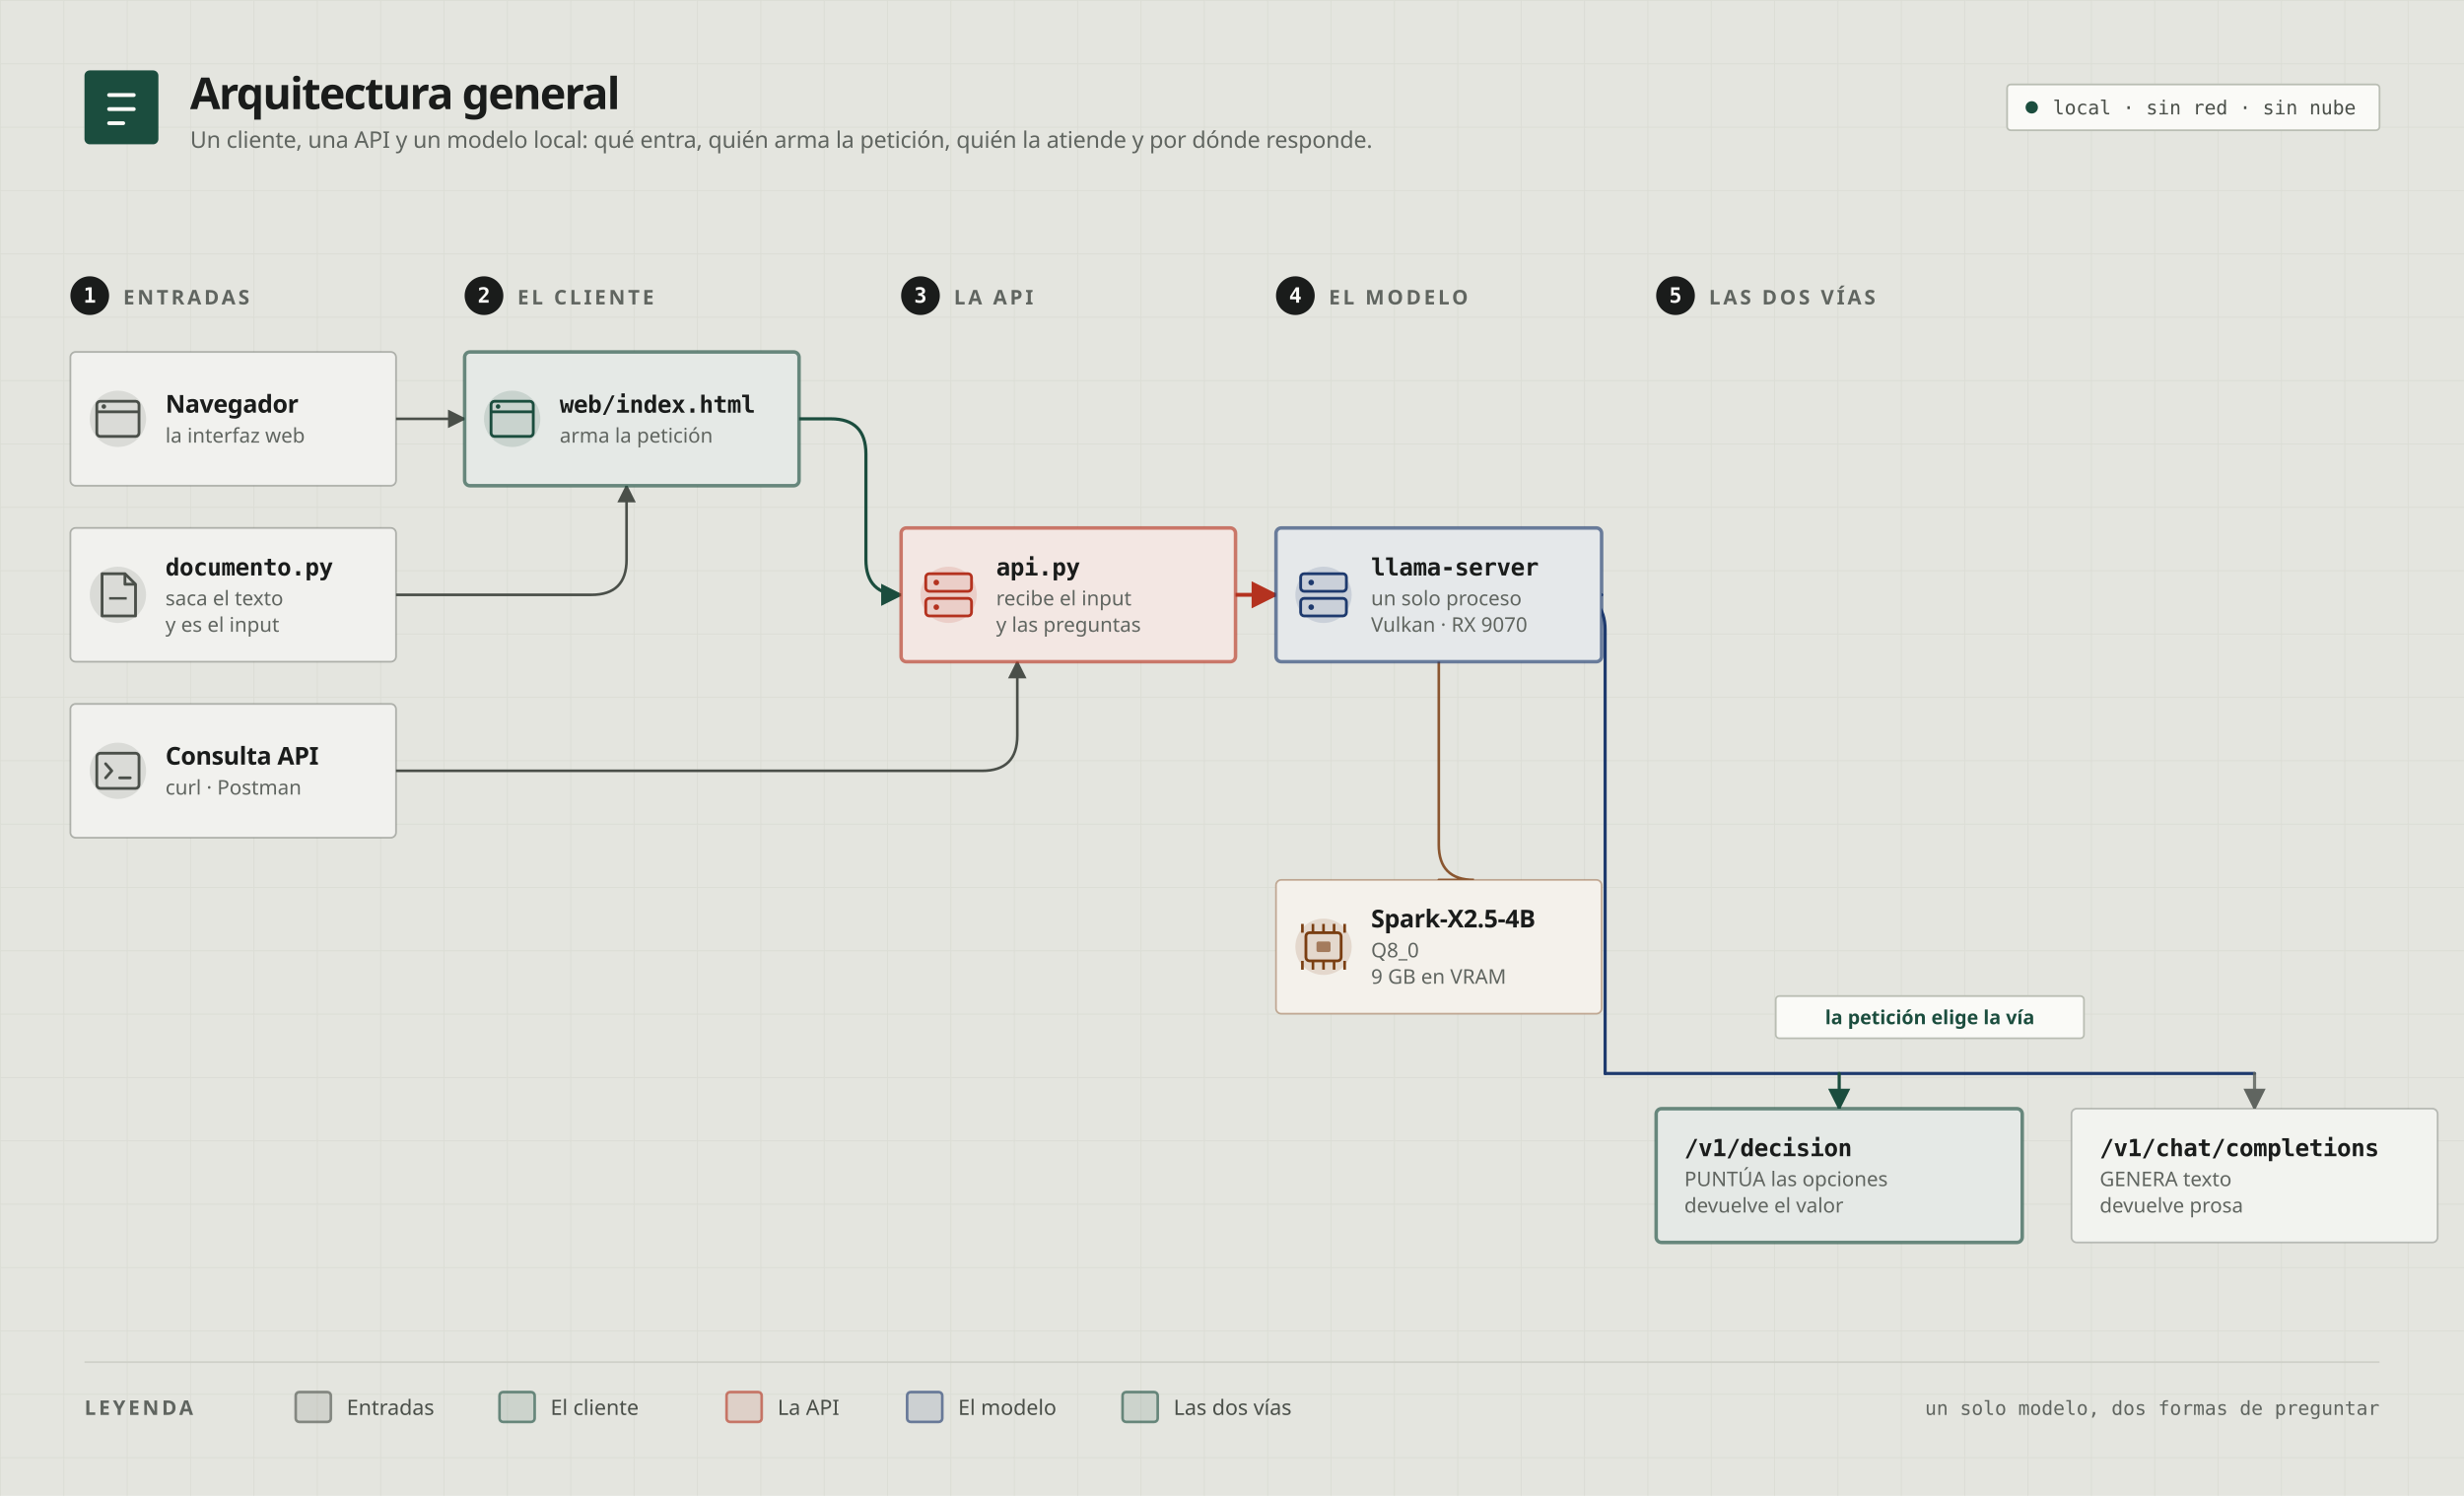
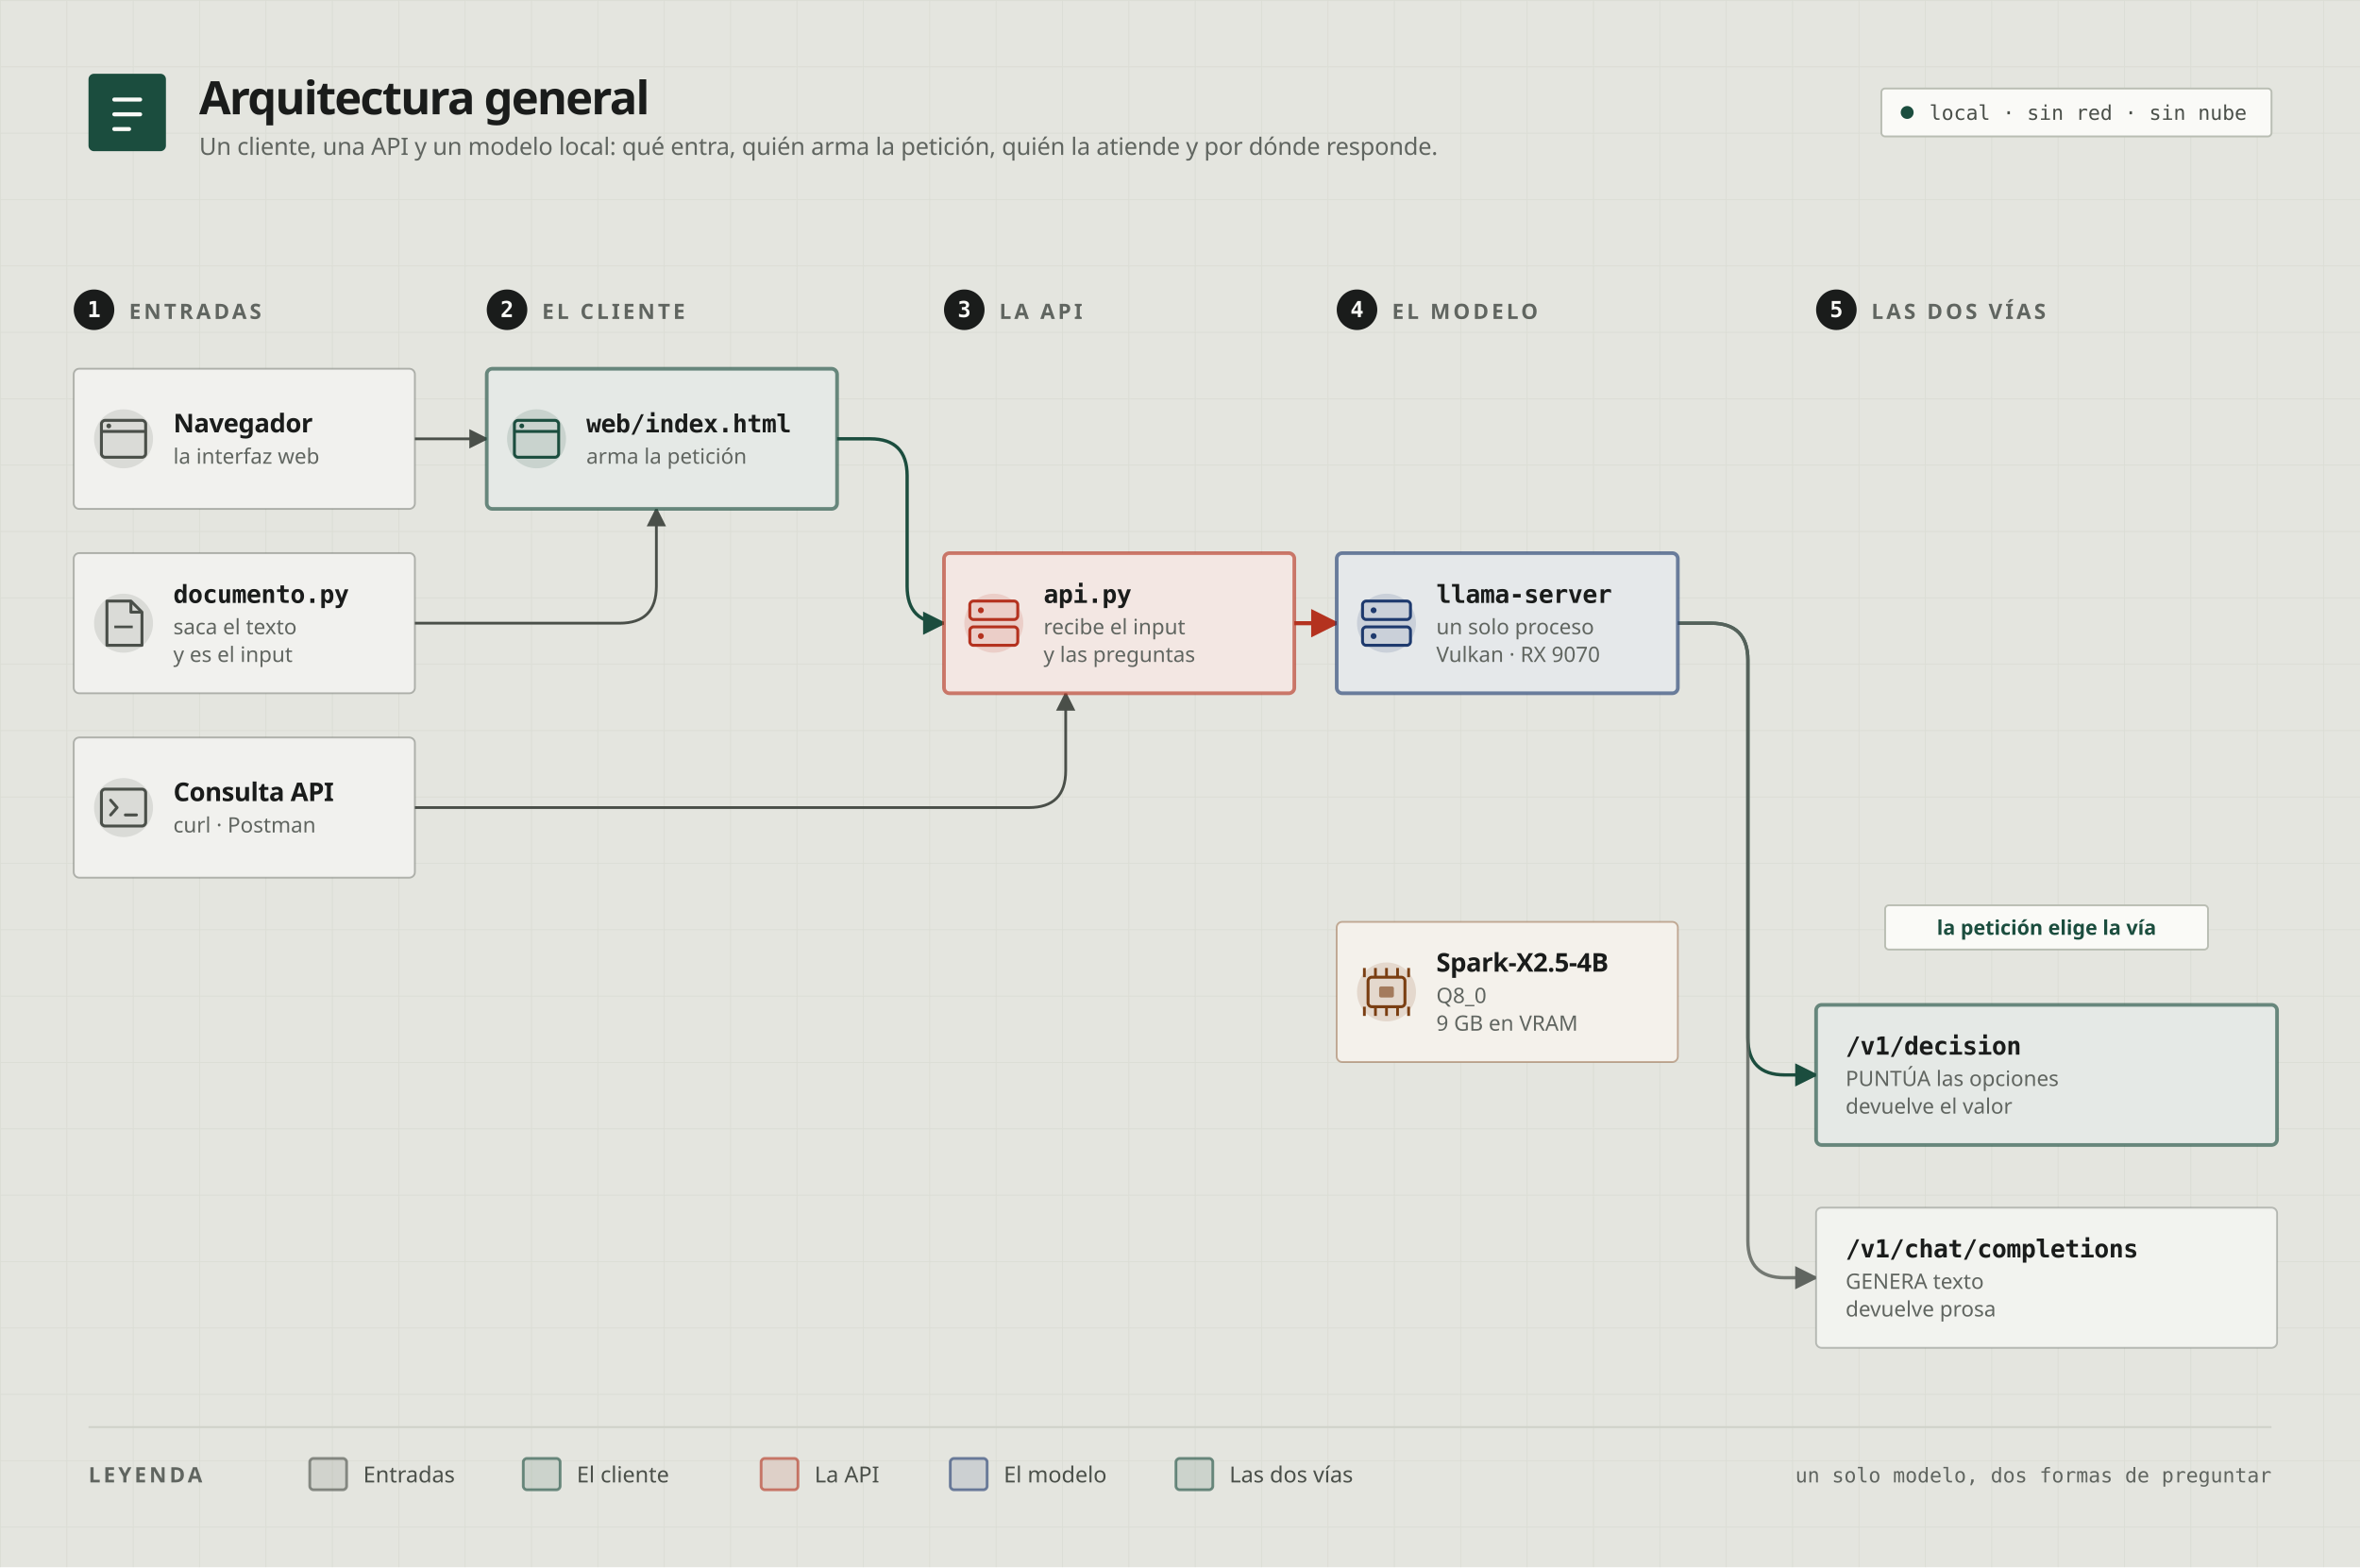
- <svg xmlns="http://www.w3.org/2000/svg" viewBox="0 0 1400 850" width="1400" height="850">
-   <rect x="0" y="0" width="1400" height="850" fill="#FAFAF7" />
+ <svg xmlns="http://www.w3.org/2000/svg" viewBox="0 0 1280 850" width="1280" height="850">
+   <rect x="0" y="0" width="1280" height="850" fill="#FAFAF7" />
  <defs>
    <pattern id="reticula" width="36" height="36" patternUnits="userSpaceOnUse">
      <path d="M0 0v36M0 0h36" stroke="#CFD1C9" stroke-opacity="0.42" stroke-width="1" />
    </pattern>
    <marker id="punta-1B4D3E" viewBox="0 0 10 10" refX="9" refY="5" markerWidth="7" markerHeight="7" orient="auto-start-reverse">
      <path d="M 0 0 L 10 5 L 0 10 z" fill="#1B4D3E" />
    </marker>
    <marker id="punta-606560" viewBox="0 0 10 10" refX="9" refY="5" markerWidth="7" markerHeight="7" orient="auto-start-reverse">
      <path d="M 0 0 L 10 5 L 0 10 z" fill="#606560" />
    </marker>
    <marker id="punta-4A4F49" viewBox="0 0 10 10" refX="9" refY="5" markerWidth="7" markerHeight="7" orient="auto-start-reverse">
      <path d="M 0 0 L 10 5 L 0 10 z" fill="#4A4F49" />
    </marker>
    <marker id="punta-B4321F" viewBox="0 0 10 10" refX="9" refY="5" markerWidth="7" markerHeight="7" orient="auto-start-reverse">
      <path d="M 0 0 L 10 5 L 0 10 z" fill="#B4321F" />
    </marker>
    <marker id="punta-1E3A6E" viewBox="0 0 10 10" refX="9" refY="5" markerWidth="7" markerHeight="7" orient="auto-start-reverse">
      <path d="M 0 0 L 10 5 L 0 10 z" fill="#1E3A6E" />
    </marker>
    <marker id="punta-7A3E12" viewBox="0 0 10 10" refX="9" refY="5" markerWidth="7" markerHeight="7" orient="auto-start-reverse">
      <path d="M 0 0 L 10 5 L 0 10 z" fill="#7A3E12" />
    </marker>
    <marker id="punta-1A1C1B" viewBox="0 0 10 10" refX="9" refY="5" markerWidth="7" markerHeight="7" orient="auto-start-reverse">
      <path d="M 0 0 L 10 5 L 0 10 z" fill="#1A1C1B" />
    </marker>
  </defs>
-   <rect width="1400" height="850" fill="#E4E5DF" />
-   <rect width="1400" height="850" fill="url(#reticula)" />
+   <rect width="1280" height="850" fill="#E4E5DF" />
+   <rect width="1280" height="850" fill="url(#reticula)" />
  <rect x="48" y="40" width="42" height="42" rx="3" fill="#1B4D3E" />
  <path d="M 62 54 h 14 M 62 62 h 14 M 62 70 h 8" stroke="#FAFAF7" stroke-width="2.2" stroke-linecap="round" />
  <text x="108" y="62" font-family="Bahnschrift, Segoe UI Variable, Segoe UI, system-ui, sans-serif" font-size="25" font-weight="600" letter-spacing="-0.9" fill="#1A1C1B">Arquitectura general</text>
  <text x="108" y="84" font-family="Bahnschrift, Segoe UI Variable, Segoe UI, system-ui, sans-serif" font-size="13" letter-spacing="-0.1" fill="#606560">Un cliente, una API y un modelo local: qué entra, quién arma la petición, quién la atiende y por dónde responde.</text>
-   <rect x="1140.4" y="48" width="211.6" height="26" rx="2" fill="#FAFAF7" stroke="#B9BDB3" stroke-width="1" />
-   <circle cx="1154.4" cy="61" r="3.5" fill="#1B4D3E" />
-   <text x="1166.4" y="65" font-family="Consolas, ui-monospace, SFMono-Regular, Menlo, monospace" font-size="11" fill="#4A4F49">local · sin red · sin nube</text>
+   <rect x="1020.4" y="48" width="211.6" height="26" rx="2" fill="#FAFAF7" stroke="#B9BDB3" stroke-width="1" />
+   <circle cx="1034.4" cy="61" r="3.5" fill="#1B4D3E" />
+   <text x="1046.4" y="65" font-family="Consolas, ui-monospace, SFMono-Regular, Menlo, monospace" font-size="11" fill="#4A4F49">local · sin red · sin nube</text>
  <circle cx="51" cy="168" r="11" fill="#1A1C1B" />
  <text x="51" y="172" text-anchor="middle" font-family="Consolas, ui-monospace, SFMono-Regular, Menlo, monospace" font-size="12" font-weight="600" fill="#FAFAF7">1</text>
  <text x="70" y="173" font-family="Bahnschrift, Segoe UI Variable, Segoe UI, system-ui, sans-serif" font-size="11.5" font-weight="600" letter-spacing="1.6" fill="#606560">ENTRADAS</text>
  <circle cx="275" cy="168" r="11" fill="#1A1C1B" />
  <text x="275" y="172" text-anchor="middle" font-family="Consolas, ui-monospace, SFMono-Regular, Menlo, monospace" font-size="12" font-weight="600" fill="#FAFAF7">2</text>
  <text x="294" y="173" font-family="Bahnschrift, Segoe UI Variable, Segoe UI, system-ui, sans-serif" font-size="11.5" font-weight="600" letter-spacing="1.6" fill="#606560">EL CLIENTE</text>
  <circle cx="523" cy="168" r="11" fill="#1A1C1B" />
  <text x="523" y="172" text-anchor="middle" font-family="Consolas, ui-monospace, SFMono-Regular, Menlo, monospace" font-size="12" font-weight="600" fill="#FAFAF7">3</text>
  <text x="542" y="173" font-family="Bahnschrift, Segoe UI Variable, Segoe UI, system-ui, sans-serif" font-size="11.5" font-weight="600" letter-spacing="1.6" fill="#606560">LA API</text>
  <circle cx="736" cy="168" r="11" fill="#1A1C1B" />
  <text x="736" y="172" text-anchor="middle" font-family="Consolas, ui-monospace, SFMono-Regular, Menlo, monospace" font-size="12" font-weight="600" fill="#FAFAF7">4</text>
  <text x="755" y="173" font-family="Bahnschrift, Segoe UI Variable, Segoe UI, system-ui, sans-serif" font-size="11.5" font-weight="600" letter-spacing="1.6" fill="#606560">EL MODELO</text>
-   <circle cx="952" cy="168" r="11" fill="#1A1C1B" />
-   <text x="952" y="172" text-anchor="middle" font-family="Consolas, ui-monospace, SFMono-Regular, Menlo, monospace" font-size="12" font-weight="600" fill="#FAFAF7">5</text>
-   <text x="971" y="173" font-family="Bahnschrift, Segoe UI Variable, Segoe UI, system-ui, sans-serif" font-size="11.5" font-weight="600" letter-spacing="1.6" fill="#606560">LAS DOS VÍAS</text>
+   <circle cx="996" cy="168" r="11" fill="#1A1C1B" />
+   <text x="996" y="172" text-anchor="middle" font-family="Consolas, ui-monospace, SFMono-Regular, Menlo, monospace" font-size="12" font-weight="600" fill="#FAFAF7">5</text>
+   <text x="1015" y="173" font-family="Bahnschrift, Segoe UI Variable, Segoe UI, system-ui, sans-serif" font-size="11.5" font-weight="600" letter-spacing="1.6" fill="#606560">LAS DOS VÍAS</text>
  <line x1="225" y1="238.0" x2="264" y2="238.0" stroke="#4A4F49" stroke-opacity="1.0" stroke-width="1.5" stroke-linecap="round" marker-end="url(#punta-4A4F49)" />
  <path d="M 225 338.0 L 336 338.0 Q 356 338.0 356 318.0 L 356 276" fill="none" stroke="#4A4F49" stroke-opacity="1.0" stroke-width="1.5" stroke-linecap="round" marker-end="url(#punta-4A4F49)" />
  <path d="M 225 438.0 L 558 438.0 Q 578 438.0 578 418.0 L 578 376" fill="none" stroke="#4A4F49" stroke-opacity="1.0" stroke-width="1.5" stroke-linecap="round" marker-end="url(#punta-4A4F49)" />
  <path d="M 454 238.0 L 472 238.0 Q 492 238.0 492 258.0 L 492 318.0 Q 492 338.0 512 338.0 L 512 338.0" fill="none" stroke="#1B4D3E" stroke-opacity="1.0" stroke-width="1.8" stroke-linecap="round" marker-end="url(#punta-1B4D3E)" />
  <line x1="702" y1="338.0" x2="725" y2="338.0" stroke="#B4321F" stroke-opacity="1.0" stroke-width="2.2" stroke-linecap="round" marker-end="url(#punta-B4321F)" />
-   <path d="M 817.5 500 L 837.5 500 Q 817.5 500 817.5 480 L 817.5 376" fill="none" stroke="#7A3E12" stroke-opacity="0.85" stroke-width="1.5" stroke-linecap="round" />
-   <path d="M 910 338.0 L 892 338.0 Q 912 338.0 912 358.0 L 912 610" fill="none" stroke="#1E3A6E" stroke-opacity="1.0" stroke-width="1.8" stroke-linecap="round" />
-   <line x1="912" y1="610" x2="1281.0" y2="610" stroke="#1E3A6E" stroke-width="1.8" stroke-linecap="round" />
-   <line x1="1045.0" y1="610" x2="1045.0" y2="630" stroke="#1B4D3E" stroke-opacity="1.0" stroke-width="1.8" stroke-linecap="round" marker-end="url(#punta-1B4D3E)" />
-   <line x1="1281.0" y1="610" x2="1281.0" y2="630" stroke="#606560" stroke-opacity="0.85" stroke-width="1.8" stroke-linecap="round" marker-end="url(#punta-606560)" />
+   <path d="M 910 338.0 L 928 338.0 Q 948 338.0 948 358.0 L 948 563.0 Q 948 583.0 968 583.0 L 985 583.0" fill="none" stroke="#1B4D3E" stroke-opacity="1.0" stroke-width="1.8" stroke-linecap="round" marker-end="url(#punta-1B4D3E)" />
+   <path d="M 910 338.0 L 928 338.0 Q 948 338.0 948 358.0 L 948 673.0 Q 948 693.0 968 693.0 L 985 693.0" fill="none" stroke="#606560" stroke-opacity="0.85" stroke-width="1.8" stroke-linecap="round" marker-end="url(#punta-606560)" />
  <rect x="40" y="200" width="185" height="76" rx="3" fill="#FAFAF7" stroke="#4A4F49" stroke-opacity="0.38" stroke-width="1" />
  <rect x="40" y="200" width="185" height="76" rx="3" fill="#4A4F49" fill-opacity="0.05" />
  <circle cx="67" cy="238.0" r="16" fill="#4A4F49" fill-opacity="0.14" />
  <rect x="55" y="228.0" width="24" height="20" rx="2" fill="none" stroke="#4A4F49" stroke-width="1.6" />
  <line x1="55" y1="234.0" x2="79" y2="234.0" stroke="#4A4F49" stroke-width="1.6" />
  <circle cx="59" cy="231.0" r="1.3" fill="#4A4F49" />
  <text x="94" y="234.5" font-family="Bahnschrift, Segoe UI Variable, Segoe UI, system-ui, sans-serif" font-size="14" font-weight="600" letter-spacing="-0.2" fill="#1A1C1B">Navegador</text>
  <text x="94" y="251.5" font-family="Bahnschrift, Segoe UI Variable, Segoe UI, system-ui, sans-serif" font-size="11.5" fill="#606560">la interfaz web</text>
  <rect x="40" y="300" width="185" height="76" rx="3" fill="#FAFAF7" stroke="#4A4F49" stroke-opacity="0.38" stroke-width="1" />
  <rect x="40" y="300" width="185" height="76" rx="3" fill="#4A4F49" fill-opacity="0.05" />
  <circle cx="67" cy="338.0" r="16" fill="#4A4F49" fill-opacity="0.14" />
  <path d="M 58 326.0 h 13 l 6 6 v 18 h -19 z" fill="none" stroke="#4A4F49" stroke-width="1.6" stroke-linejoin="round" />
  <path d="M 71 326.0 v 6 h 6" fill="none" stroke="#4A4F49" stroke-width="1.6" stroke-linejoin="round" />
  <line x1="62" y1="340.0" x2="72" y2="340.0" stroke="#4A4F49" stroke-width="1.4" />
  <text x="94" y="327.0" font-family="Consolas, ui-monospace, SFMono-Regular, Menlo, monospace" font-size="13.5" font-weight="600" letter-spacing="-0.2" fill="#1A1C1B">documento.py</text>
  <text x="94" y="344.0" font-family="Bahnschrift, Segoe UI Variable, Segoe UI, system-ui, sans-serif" font-size="11.5" fill="#606560">saca el texto</text>
  <text x="94" y="359.0" font-family="Bahnschrift, Segoe UI Variable, Segoe UI, system-ui, sans-serif" font-size="11.5" fill="#606560">y es el input</text>
  <rect x="40" y="400" width="185" height="76" rx="3" fill="#FAFAF7" stroke="#4A4F49" stroke-opacity="0.38" stroke-width="1" />
  <rect x="40" y="400" width="185" height="76" rx="3" fill="#4A4F49" fill-opacity="0.05" />
  <circle cx="67" cy="438.0" r="16" fill="#4A4F49" fill-opacity="0.14" />
  <rect x="55" y="428.0" width="24" height="20" rx="2" fill="none" stroke="#4A4F49" stroke-width="1.6" />
  <path d="M 60 434.0 l 3.5 4 l -3.5 4" fill="none" stroke="#4A4F49" stroke-width="1.6" stroke-linecap="round" stroke-linejoin="round" />
  <line x1="68" y1="442.0" x2="74" y2="442.0" stroke="#4A4F49" stroke-width="1.6" stroke-linecap="round" />
  <text x="94" y="434.5" font-family="Bahnschrift, Segoe UI Variable, Segoe UI, system-ui, sans-serif" font-size="14" font-weight="600" letter-spacing="-0.2" fill="#1A1C1B">Consulta API</text>
  <text x="94" y="451.5" font-family="Bahnschrift, Segoe UI Variable, Segoe UI, system-ui, sans-serif" font-size="11.5" fill="#606560">curl · Postman</text>
  <rect x="264" y="200" width="190" height="76" rx="3" fill="#FAFAF7" stroke="#1B4D3E" stroke-opacity="0.62" stroke-width="2" />
  <rect x="264" y="200" width="190" height="76" rx="3" fill="#1B4D3E" fill-opacity="0.09" />
  <circle cx="291" cy="238.0" r="16" fill="#1B4D3E" fill-opacity="0.14" />
  <rect x="279" y="228.0" width="24" height="20" rx="2" fill="none" stroke="#1B4D3E" stroke-width="1.6" />
  <line x1="279" y1="234.0" x2="303" y2="234.0" stroke="#1B4D3E" stroke-width="1.6" />
  <circle cx="283" cy="231.0" r="1.3" fill="#1B4D3E" />
  <text x="318" y="234.5" font-family="Consolas, ui-monospace, SFMono-Regular, Menlo, monospace" font-size="13.5" font-weight="600" letter-spacing="-0.2" fill="#1A1C1B">web/index.html</text>
  <text x="318" y="251.5" font-family="Bahnschrift, Segoe UI Variable, Segoe UI, system-ui, sans-serif" font-size="11.5" fill="#606560">arma la petición</text>
  <rect x="512" y="300" width="190" height="76" rx="3" fill="#FAFAF7" stroke="#B4321F" stroke-opacity="0.62" stroke-width="2" />
  <rect x="512" y="300" width="190" height="76" rx="3" fill="#B4321F" fill-opacity="0.09" />
  <circle cx="539" cy="338.0" r="16" fill="#B4321F" fill-opacity="0.14" />
  <rect x="526" y="326.0" width="26" height="10" rx="2" fill="none" stroke="#B4321F" stroke-width="1.6" />
  <rect x="526" y="340.0" width="26" height="10" rx="2" fill="none" stroke="#B4321F" stroke-width="1.6" />
  <circle cx="532" cy="331.0" r="1.6" fill="#B4321F" />
  <circle cx="532" cy="345.0" r="1.6" fill="#B4321F" />
  <text x="566" y="327.0" font-family="Consolas, ui-monospace, SFMono-Regular, Menlo, monospace" font-size="13.5" font-weight="600" letter-spacing="-0.2" fill="#1A1C1B">api.py</text>
  <text x="566" y="344.0" font-family="Bahnschrift, Segoe UI Variable, Segoe UI, system-ui, sans-serif" font-size="11.5" fill="#606560">recibe el input</text>
  <text x="566" y="359.0" font-family="Bahnschrift, Segoe UI Variable, Segoe UI, system-ui, sans-serif" font-size="11.5" fill="#606560">y las preguntas</text>
  <rect x="725" y="300" width="185" height="76" rx="3" fill="#FAFAF7" stroke="#1E3A6E" stroke-opacity="0.62" stroke-width="2" />
  <rect x="725" y="300" width="185" height="76" rx="3" fill="#1E3A6E" fill-opacity="0.09" />
  <circle cx="752" cy="338.0" r="16" fill="#1E3A6E" fill-opacity="0.14" />
  <rect x="739" y="326.0" width="26" height="10" rx="2" fill="none" stroke="#1E3A6E" stroke-width="1.6" />
  <rect x="739" y="340.0" width="26" height="10" rx="2" fill="none" stroke="#1E3A6E" stroke-width="1.6" />
  <circle cx="745" cy="331.0" r="1.6" fill="#1E3A6E" />
  <circle cx="745" cy="345.0" r="1.6" fill="#1E3A6E" />
  <text x="779" y="327.0" font-family="Consolas, ui-monospace, SFMono-Regular, Menlo, monospace" font-size="13.5" font-weight="600" letter-spacing="-0.2" fill="#1A1C1B">llama-server</text>
  <text x="779" y="344.0" font-family="Bahnschrift, Segoe UI Variable, Segoe UI, system-ui, sans-serif" font-size="11.5" fill="#606560">un solo proceso</text>
  <text x="779" y="359.0" font-family="Bahnschrift, Segoe UI Variable, Segoe UI, system-ui, sans-serif" font-size="11.5" fill="#606560">Vulkan · RX 9070</text>
  <rect x="725" y="500" width="185" height="76" rx="3" fill="#FAFAF7" stroke="#7A3E12" stroke-opacity="0.38" stroke-width="1" />
  <rect x="725" y="500" width="185" height="76" rx="3" fill="#7A3E12" fill-opacity="0.05" />
  <circle cx="752" cy="538.0" r="16" fill="#7A3E12" fill-opacity="0.14" />
  <line x1="740" y1="525.0" x2="740" y2="530.0" stroke="#7A3E12" stroke-width="1.5" />
  <line x1="740" y1="546.0" x2="740" y2="551.0" stroke="#7A3E12" stroke-width="1.5" />
  <line x1="746" y1="525.0" x2="746" y2="530.0" stroke="#7A3E12" stroke-width="1.5" />
  <line x1="746" y1="546.0" x2="746" y2="551.0" stroke="#7A3E12" stroke-width="1.5" />
  <line x1="752" y1="525.0" x2="752" y2="530.0" stroke="#7A3E12" stroke-width="1.5" />
  <line x1="752" y1="546.0" x2="752" y2="551.0" stroke="#7A3E12" stroke-width="1.5" />
  <line x1="758" y1="525.0" x2="758" y2="530.0" stroke="#7A3E12" stroke-width="1.5" />
  <line x1="758" y1="546.0" x2="758" y2="551.0" stroke="#7A3E12" stroke-width="1.5" />
  <line x1="764" y1="525.0" x2="764" y2="530.0" stroke="#7A3E12" stroke-width="1.5" />
  <line x1="764" y1="546.0" x2="764" y2="551.0" stroke="#7A3E12" stroke-width="1.5" />
  <rect x="742" y="530.0" width="20" height="16" rx="2" fill="none" stroke="#7A3E12" stroke-width="1.6" />
  <rect x="748" y="535.0" width="8" height="6" rx="1" fill="#7A3E12" opacity="0.6" />
  <text x="779" y="527.0" font-family="Bahnschrift, Segoe UI Variable, Segoe UI, system-ui, sans-serif" font-size="14" font-weight="600" letter-spacing="-0.2" fill="#1A1C1B">Spark-X2.5-4B</text>
  <text x="779" y="544.0" font-family="Bahnschrift, Segoe UI Variable, Segoe UI, system-ui, sans-serif" font-size="11.5" fill="#606560">Q8_0</text>
  <text x="779" y="559.0" font-family="Bahnschrift, Segoe UI Variable, Segoe UI, system-ui, sans-serif" font-size="11.5" fill="#606560">9 GB en VRAM</text>
-   <rect x="941" y="630" width="208" height="76" rx="3" fill="#FAFAF7" stroke="#1B4D3E" stroke-opacity="0.62" stroke-width="2" />
-   <rect x="941" y="630" width="208" height="76" rx="3" fill="#1B4D3E" fill-opacity="0.09" />
-   <text x="957" y="657.0" font-family="Consolas, ui-monospace, SFMono-Regular, Menlo, monospace" font-size="13.5" font-weight="600" letter-spacing="-0.2" fill="#1A1C1B">/v1/decision</text>
-   <text x="957" y="674.0" font-family="Bahnschrift, Segoe UI Variable, Segoe UI, system-ui, sans-serif" font-size="11.5" fill="#606560">PUNTÚA las opciones</text>
-   <text x="957" y="689.0" font-family="Bahnschrift, Segoe UI Variable, Segoe UI, system-ui, sans-serif" font-size="11.5" fill="#606560">devuelve el valor</text>
-   <rect x="1177" y="630" width="208" height="76" rx="3" fill="#FAFAF7" stroke="#606560" stroke-opacity="0.38" stroke-width="1" />
-   <rect x="1177" y="630" width="208" height="76" rx="3" fill="#606560" fill-opacity="0.05" />
-   <text x="1193" y="657.0" font-family="Consolas, ui-monospace, SFMono-Regular, Menlo, monospace" font-size="13.5" font-weight="600" letter-spacing="-0.2" fill="#1A1C1B">/v1/chat/completions</text>
-   <text x="1193" y="674.0" font-family="Bahnschrift, Segoe UI Variable, Segoe UI, system-ui, sans-serif" font-size="11.5" fill="#606560">GENERA texto</text>
-   <text x="1193" y="689.0" font-family="Bahnschrift, Segoe UI Variable, Segoe UI, system-ui, sans-serif" font-size="11.5" fill="#606560">devuelve prosa</text>
-   <rect x="1008.94" y="566" width="175.12" height="24" rx="2" fill="#FAFAF7" stroke="#B9BDB3" stroke-width="1" />
-   <text x="1096.5" y="582" text-anchor="middle" font-family="Bahnschrift, Segoe UI Variable, Segoe UI, system-ui, sans-serif" font-size="11" font-weight="600" fill="#1B4D3E">la petición elige la vía</text>
-   <line x1="48" y1="774" x2="1352" y2="774" stroke="#CFD1C9" stroke-width="1" />
+   <rect x="985" y="545" width="250" height="76" rx="3" fill="#FAFAF7" stroke="#1B4D3E" stroke-opacity="0.62" stroke-width="2" />
+   <rect x="985" y="545" width="250" height="76" rx="3" fill="#1B4D3E" fill-opacity="0.09" />
+   <text x="1001" y="572.0" font-family="Consolas, ui-monospace, SFMono-Regular, Menlo, monospace" font-size="13.5" font-weight="600" letter-spacing="-0.2" fill="#1A1C1B">/v1/decision</text>
+   <text x="1001" y="589.0" font-family="Bahnschrift, Segoe UI Variable, Segoe UI, system-ui, sans-serif" font-size="11.5" fill="#606560">PUNTÚA las opciones</text>
+   <text x="1001" y="604.0" font-family="Bahnschrift, Segoe UI Variable, Segoe UI, system-ui, sans-serif" font-size="11.5" fill="#606560">devuelve el valor</text>
+   <rect x="985" y="655" width="250" height="76" rx="3" fill="#FAFAF7" stroke="#606560" stroke-opacity="0.38" stroke-width="1" />
+   <rect x="985" y="655" width="250" height="76" rx="3" fill="#606560" fill-opacity="0.05" />
+   <text x="1001" y="682.0" font-family="Consolas, ui-monospace, SFMono-Regular, Menlo, monospace" font-size="13.5" font-weight="600" letter-spacing="-0.2" fill="#1A1C1B">/v1/chat/completions</text>
+   <text x="1001" y="699.0" font-family="Bahnschrift, Segoe UI Variable, Segoe UI, system-ui, sans-serif" font-size="11.5" fill="#606560">GENERA texto</text>
+   <text x="1001" y="714.0" font-family="Bahnschrift, Segoe UI Variable, Segoe UI, system-ui, sans-serif" font-size="11.5" fill="#606560">devuelve prosa</text>
+   <rect x="1022.44" y="491" width="175.12" height="24" rx="2" fill="#FAFAF7" stroke="#B9BDB3" stroke-width="1" />
+   <text x="1110.0" y="507" text-anchor="middle" font-family="Bahnschrift, Segoe UI Variable, Segoe UI, system-ui, sans-serif" font-size="11" font-weight="600" fill="#1B4D3E">la petición elige la vía</text>
+   <line x1="48" y1="774" x2="1232" y2="774" stroke="#CFD1C9" stroke-width="1" />
  <text x="48" y="804" font-family="Bahnschrift, Segoe UI Variable, Segoe UI, system-ui, sans-serif" font-size="11.5" font-weight="600" letter-spacing="1.6" fill="#606560">LEYENDA</text>
  <rect x="168" y="791" width="20" height="17" rx="2" fill="#4A4F49" fill-opacity="0.12" stroke="#4A4F49" stroke-opacity="0.6" stroke-width="1.5" />
  <text x="197" y="804" font-family="Bahnschrift, Segoe UI Variable, Segoe UI, system-ui, sans-serif" font-size="12" fill="#4A4F49">Entradas</text>
  <rect x="283.8" y="791" width="20" height="17" rx="2" fill="#1B4D3E" fill-opacity="0.12" stroke="#1B4D3E" stroke-opacity="0.6" stroke-width="1.5" />
  <text x="312.8" y="804" font-family="Bahnschrift, Segoe UI Variable, Segoe UI, system-ui, sans-serif" font-size="12" fill="#4A4F49">El cliente</text>
  <rect x="412.8" y="791" width="20" height="17" rx="2" fill="#B4321F" fill-opacity="0.12" stroke="#B4321F" stroke-opacity="0.6" stroke-width="1.5" />
  <text x="441.8" y="804" font-family="Bahnschrift, Segoe UI Variable, Segoe UI, system-ui, sans-serif" font-size="12" fill="#4A4F49">La API</text>
  <rect x="515.4" y="791" width="20" height="17" rx="2" fill="#1E3A6E" fill-opacity="0.12" stroke="#1E3A6E" stroke-opacity="0.6" stroke-width="1.5" />
  <text x="544.4" y="804" font-family="Bahnschrift, Segoe UI Variable, Segoe UI, system-ui, sans-serif" font-size="12" fill="#4A4F49">El modelo</text>
  <rect x="637.8" y="791" width="20" height="17" rx="2" fill="#1B4D3E" fill-opacity="0.12" stroke="#1B4D3E" stroke-opacity="0.6" stroke-width="1.5" />
  <text x="666.8" y="804" font-family="Bahnschrift, Segoe UI Variable, Segoe UI, system-ui, sans-serif" font-size="12" fill="#4A4F49">Las dos vías</text>
-   <text x="1352" y="804" text-anchor="end" font-family="Consolas, ui-monospace, SFMono-Regular, Menlo, monospace" font-size="11" fill="#606560">un solo modelo, dos formas de preguntar</text>
+   <text x="1232" y="804" text-anchor="end" font-family="Consolas, ui-monospace, SFMono-Regular, Menlo, monospace" font-size="11" fill="#606560">un solo modelo, dos formas de preguntar</text>
</svg>
